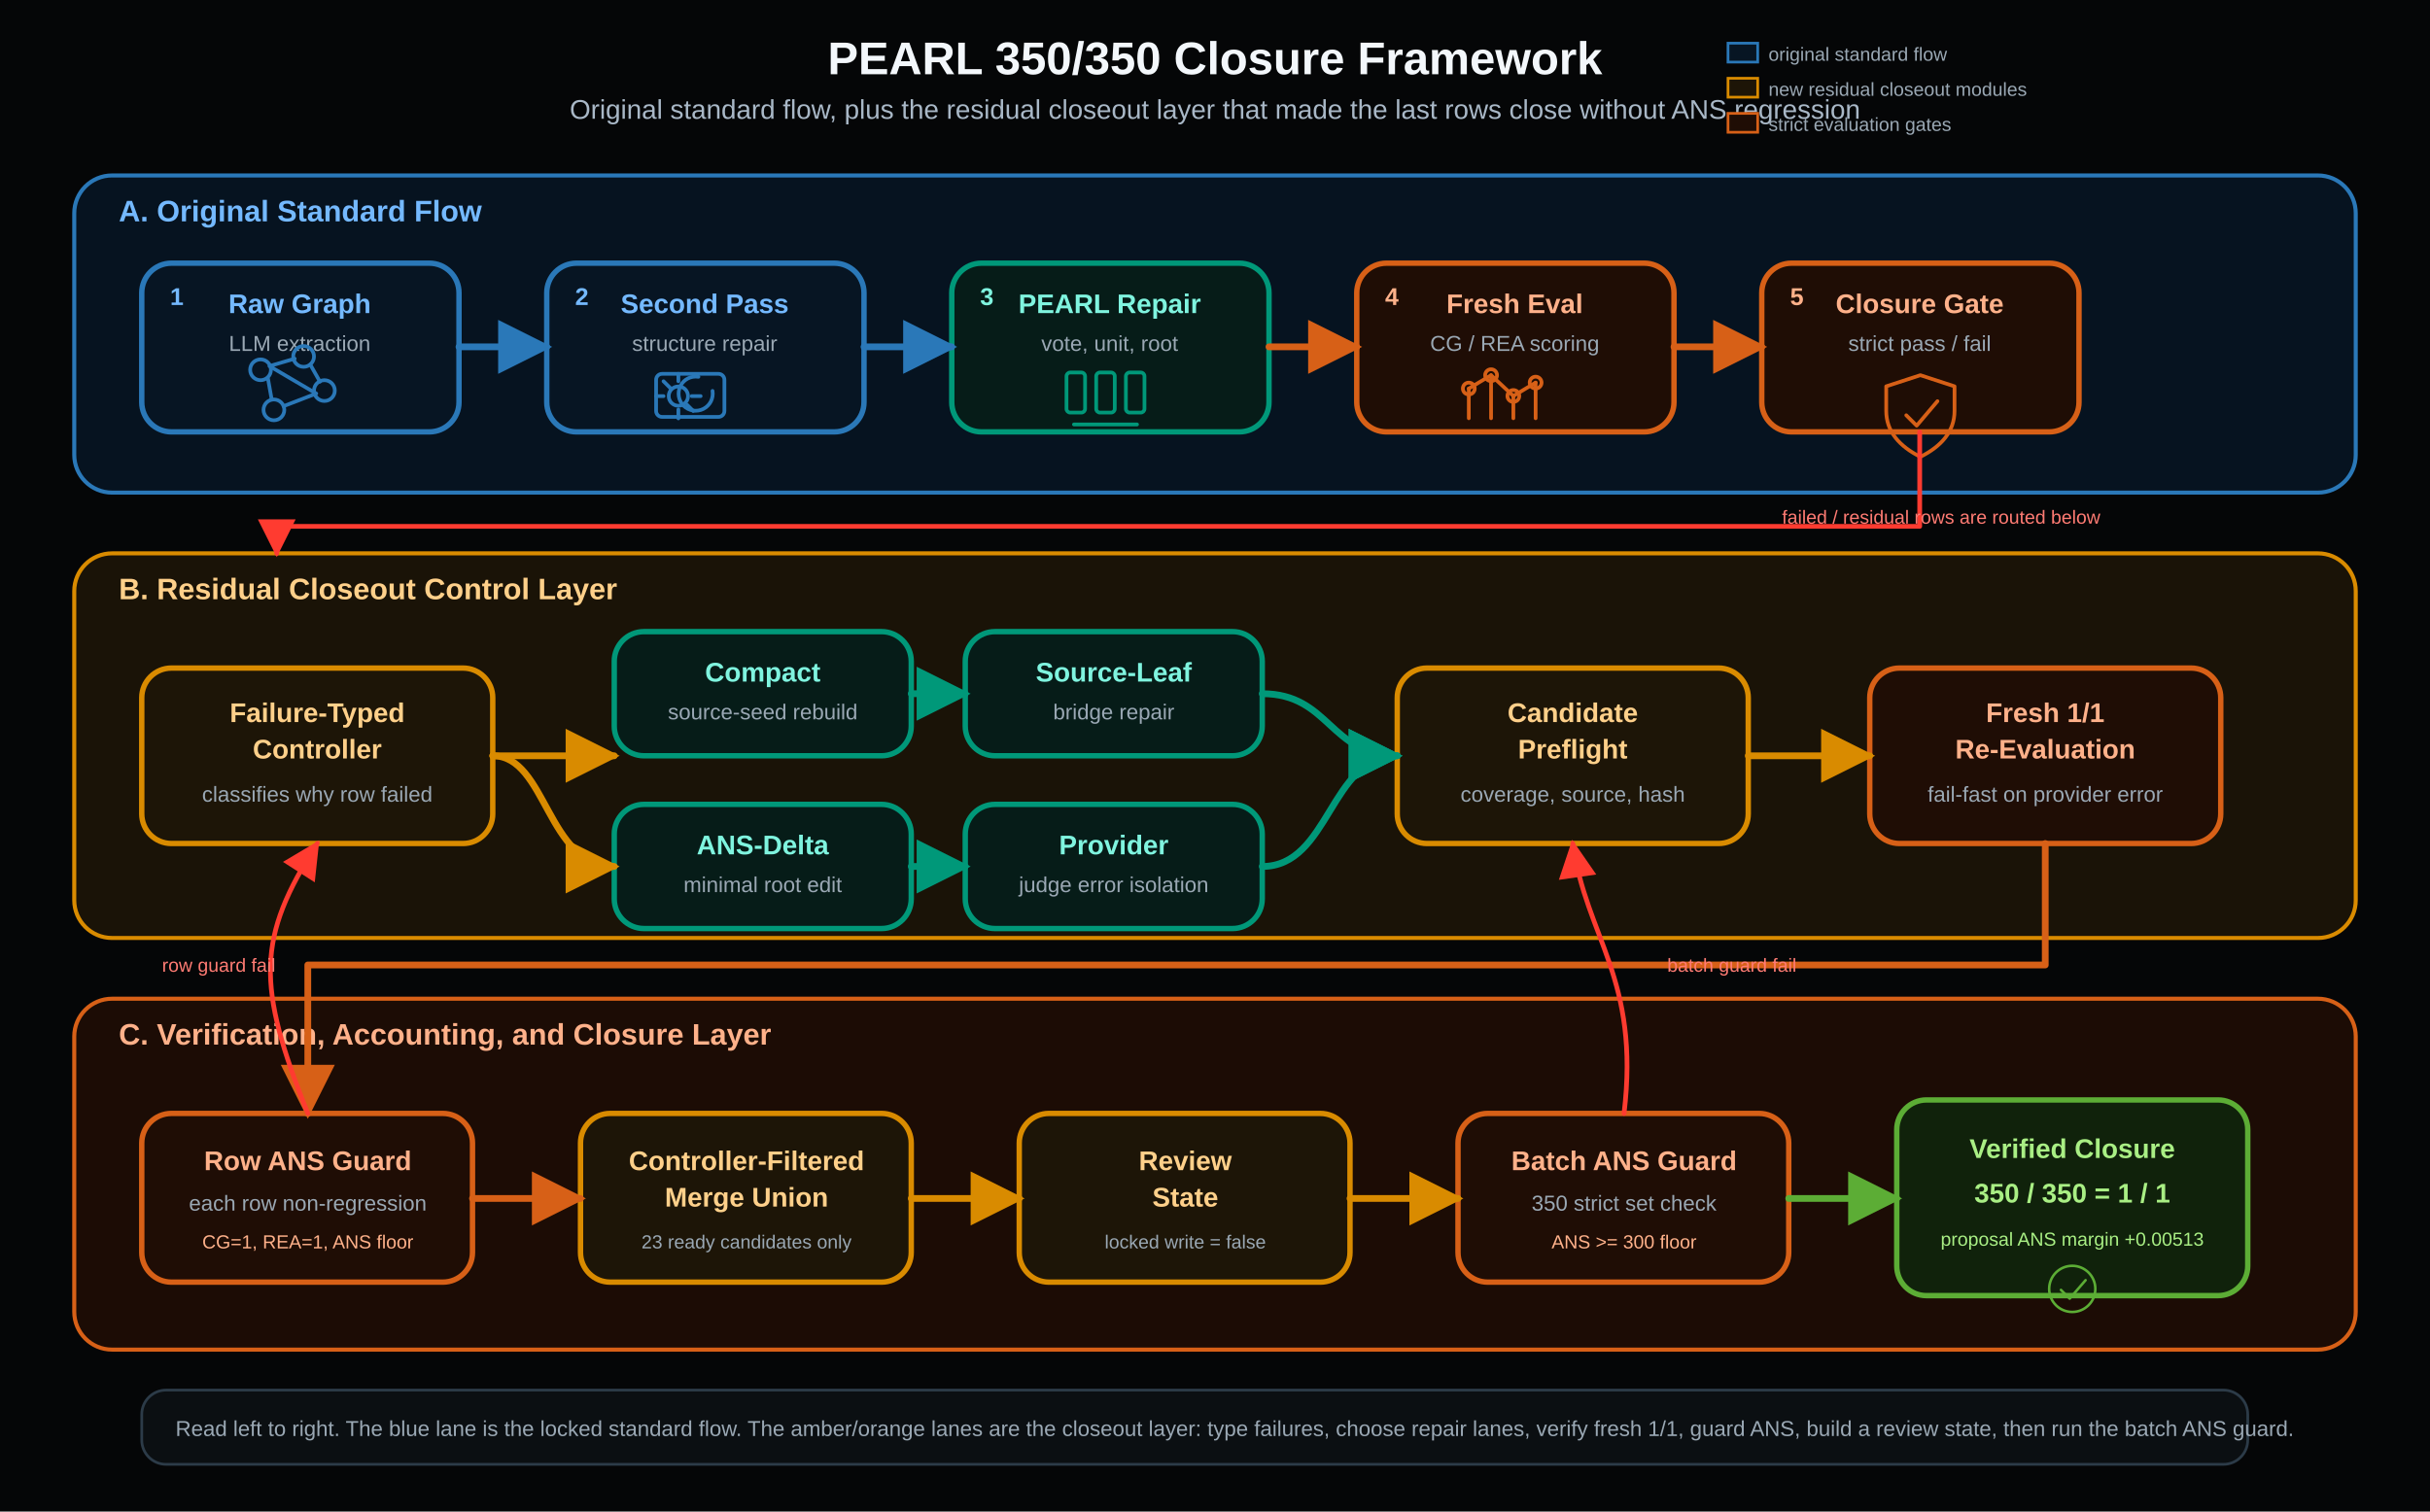
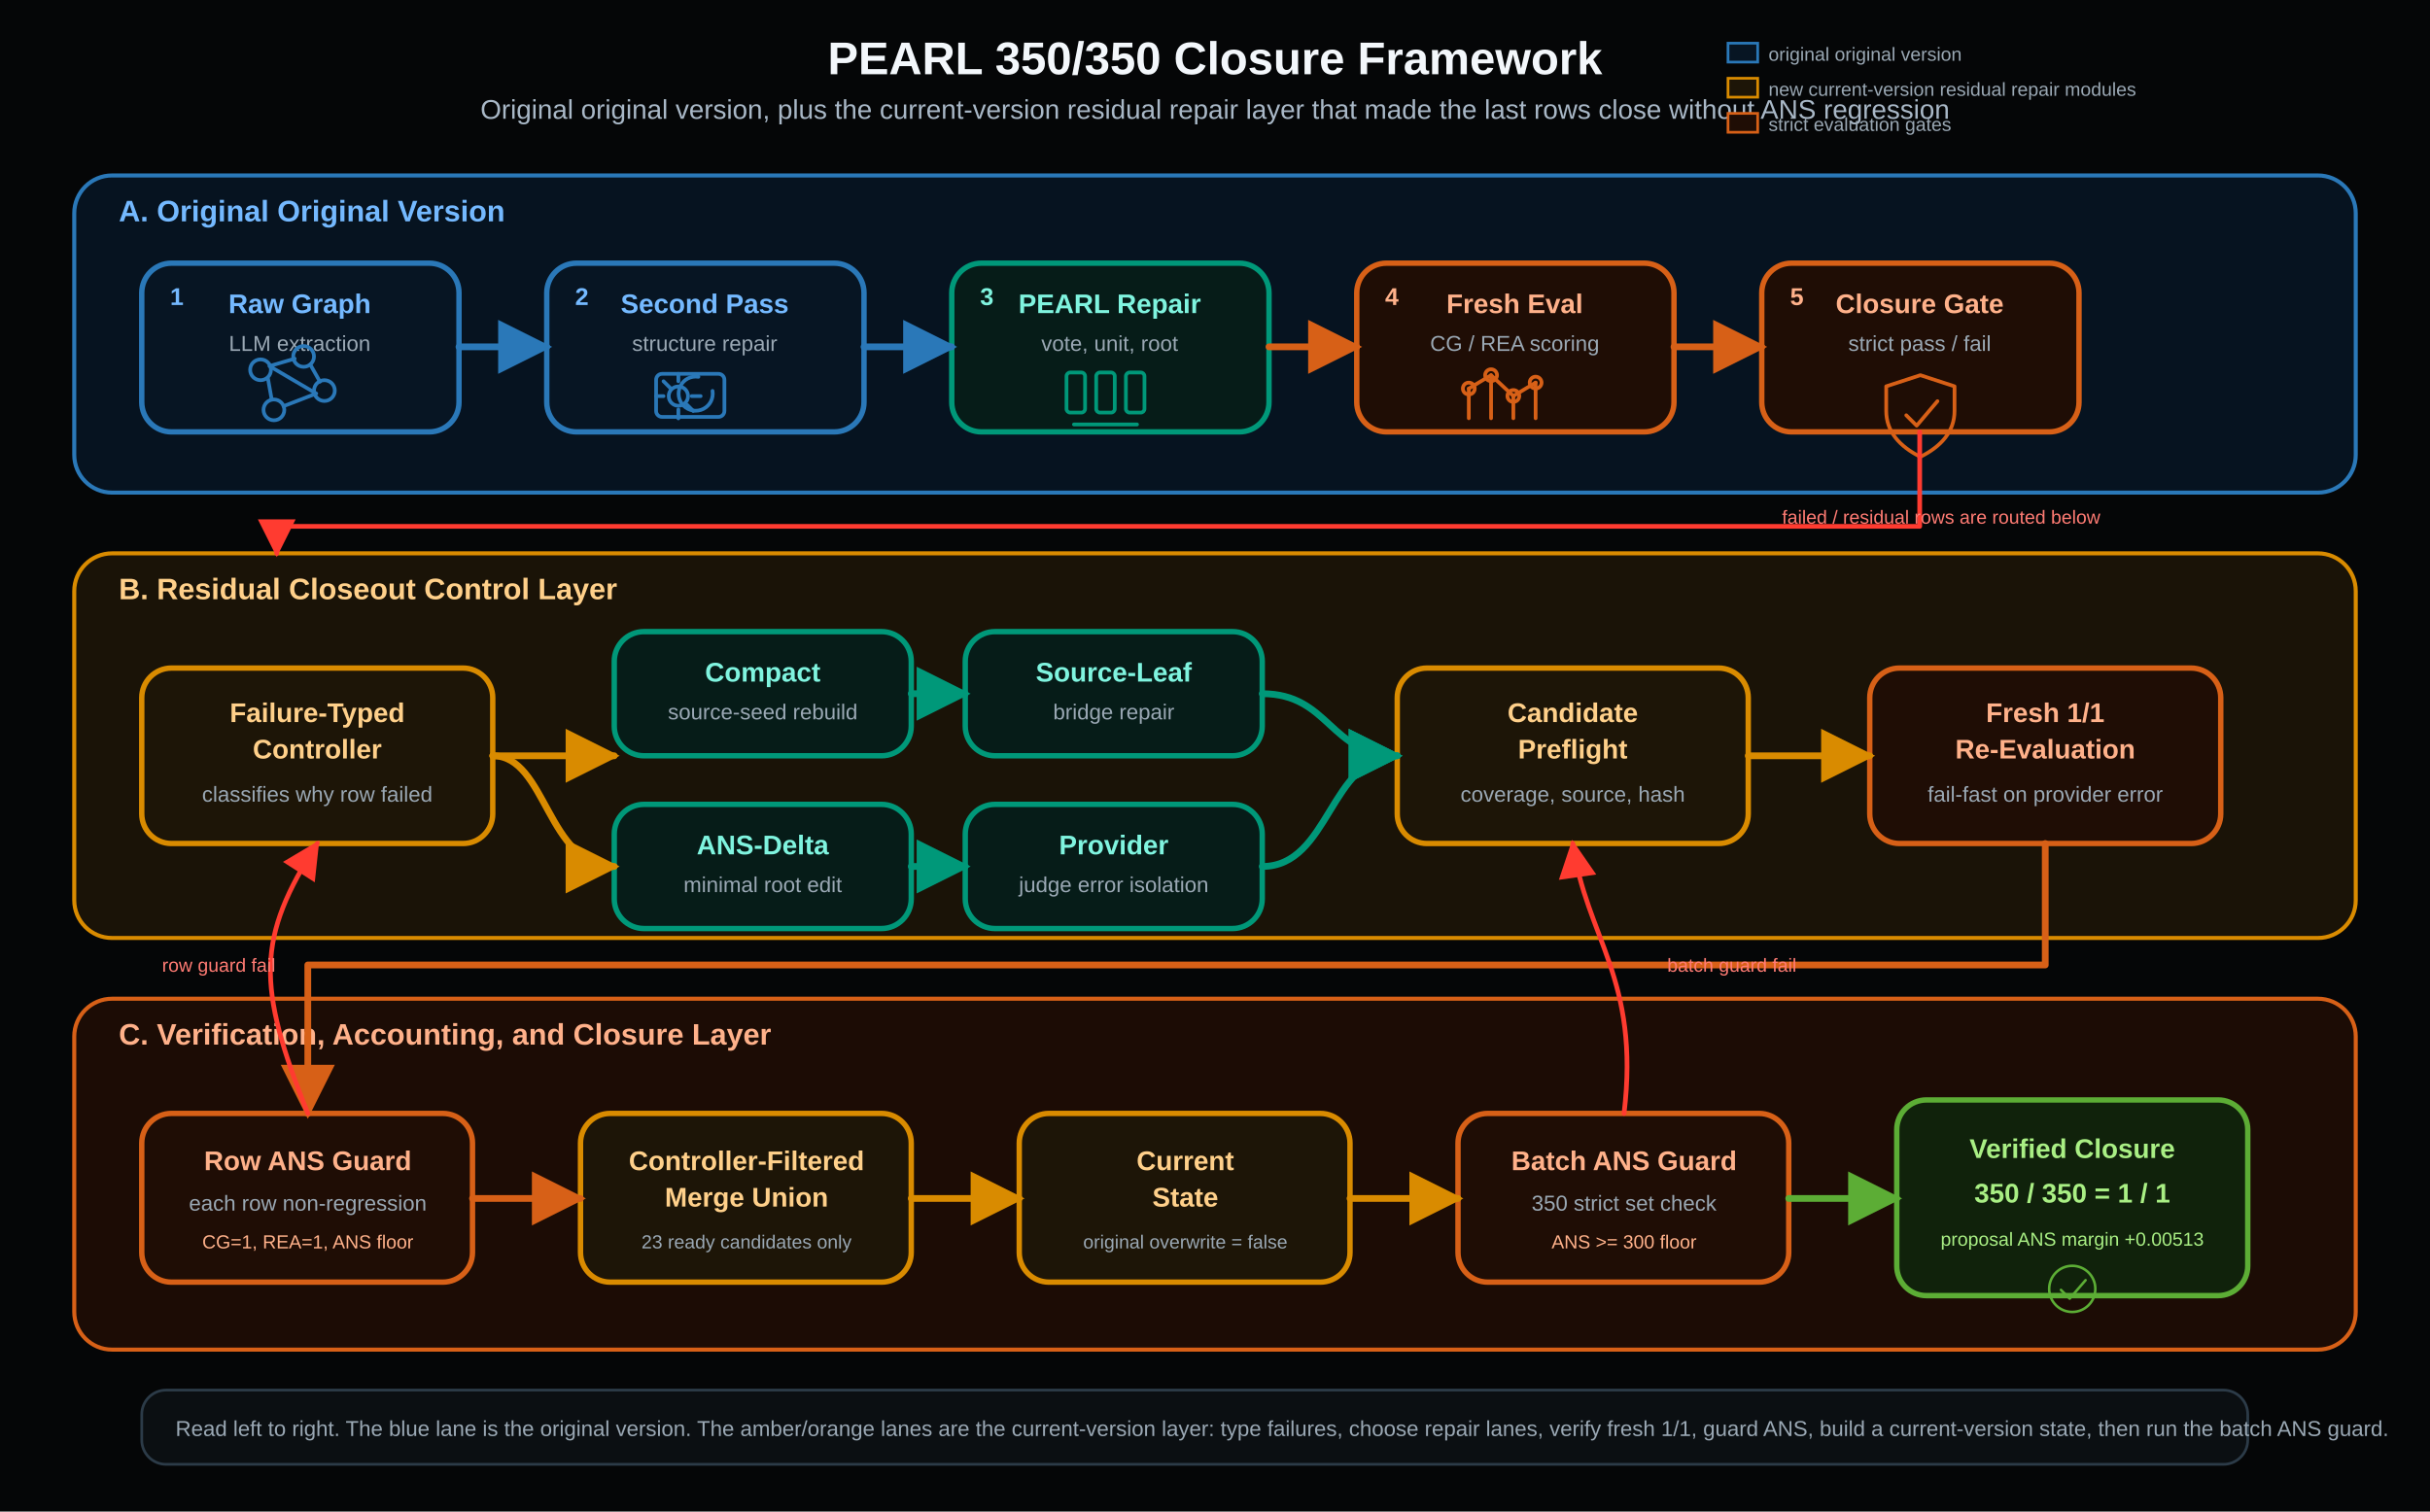
<svg xmlns="http://www.w3.org/2000/svg" width="1800" height="1120" viewBox="0 0 1800 1120">
  <defs>
    <style>
      .bg { fill: #050607; }
      .title { font: 700 34px Arial, Helvetica, sans-serif; fill: #f3f7fb; }
      .subtitle { font: 20px Arial, Helvetica, sans-serif; fill: #a9b8c7; }
      .lane-title { font: 700 22px Arial, Helvetica, sans-serif; }
      .box-title { font: 700 20px Arial, Helvetica, sans-serif; }
      .box-sub { font: 16px Arial, Helvetica, sans-serif; }
      .tiny { font: 14px Arial, Helvetica, sans-serif; }
      .num { font: 700 18px Arial, Helvetica, sans-serif; }
      .blue-stroke { stroke: #2a78b8; }
      .blue-fill { fill: #071523; }
      .blue-text { fill: #74b9ff; }
      .teal-stroke { stroke: #009879; }
      .teal-fill { fill: #061c18; }
      .teal-text { fill: #7ff4df; }
      .amber-stroke { stroke: #d98b00; }
      .amber-fill { fill: #1d1507; }
      .amber-text { fill: #ffd08a; }
      .orange-stroke { stroke: #d76017; }
      .orange-fill { fill: #1f0d05; }
      .orange-text { fill: #ffb18a; }
      .green-stroke { stroke: #5cad35; }
      .green-fill { fill: #10220b; }
      .green-text { fill: #a9ef84; }
      .muted { fill: #9aa8b4; }
      .box { stroke-width: 4; rx: 22; }
      .lane { stroke-width: 3; rx: 28; fill-opacity: 0.9; }
      .arrow { fill: none; stroke-width: 5; stroke-linecap: round; stroke-linejoin: round; }
      .arrow-thin { fill: none; stroke-width: 3.5; stroke-linecap: round; stroke-linejoin: round; }
      .icon { fill: none; stroke-width: 5; stroke-linecap: round; stroke-linejoin: round; }
    </style>
    <marker id="arrowBlue" viewBox="0 0 10 10" refX="9" refY="5" markerWidth="8" markerHeight="8" orient="auto">
      <path d="M 0 0 L 10 5 L 0 10 z" fill="#2a78b8" />
    </marker>
    <marker id="arrowTeal" viewBox="0 0 10 10" refX="9" refY="5" markerWidth="8" markerHeight="8" orient="auto">
      <path d="M 0 0 L 10 5 L 0 10 z" fill="#009879" />
    </marker>
    <marker id="arrowAmber" viewBox="0 0 10 10" refX="9" refY="5" markerWidth="8" markerHeight="8" orient="auto">
      <path d="M 0 0 L 10 5 L 0 10 z" fill="#d98b00" />
    </marker>
    <marker id="arrowOrange" viewBox="0 0 10 10" refX="9" refY="5" markerWidth="8" markerHeight="8" orient="auto">
      <path d="M 0 0 L 10 5 L 0 10 z" fill="#d76017" />
    </marker>
    <marker id="arrowRed" viewBox="0 0 10 10" refX="9" refY="5" markerWidth="8" markerHeight="8" orient="auto">
      <path d="M 0 0 L 10 5 L 0 10 z" fill="#ff3b30" />
    </marker>
    <marker id="arrowGreen" viewBox="0 0 10 10" refX="9" refY="5" markerWidth="8" markerHeight="8" orient="auto">
      <path d="M 0 0 L 10 5 L 0 10 z" fill="#5cad35" />
    </marker>
  </defs>
  <rect class="bg" width="1800" height="1120" />
  <text class="title" x="900" y="55" text-anchor="middle">PEARL 350/350 Closure Framework</text>
-   <text class="subtitle" x="900" y="88" text-anchor="middle">Original standard flow, plus the residual closeout layer that made the last rows close without ANS regression</text>
+   <text class="subtitle" x="900" y="88" text-anchor="middle">Original original version, plus the current-version residual repair layer that made the last rows close without ANS regression</text>
  <rect x="1280" y="32" width="22" height="14" class="blue-fill blue-stroke" stroke-width="2" />
-   <text class="tiny muted" x="1310" y="45">original standard flow</text>
+   <text class="tiny muted" x="1310" y="45">original original version</text>
  <rect x="1280" y="58" width="22" height="14" class="amber-fill amber-stroke" stroke-width="2" />
-   <text class="tiny muted" x="1310" y="71">new residual closeout modules</text>
+   <text class="tiny muted" x="1310" y="71">new current-version residual repair modules</text>
  <rect x="1280" y="84" width="22" height="14" class="orange-fill orange-stroke" stroke-width="2" />
  <text class="tiny muted" x="1310" y="97">strict evaluation gates</text>
  <rect x="55" y="130" width="1690" height="235" class="lane blue-fill blue-stroke" />
-   <text class="lane-title blue-text" x="88" y="164">A. Original Standard Flow</text>
+   <text class="lane-title blue-text" x="88" y="164">A. Original Original Version</text>
  <rect x="55" y="410" width="1690" height="285" class="lane amber-fill amber-stroke" />
  <text class="lane-title amber-text" x="88" y="444">B. Residual Closeout Control Layer</text>
  <rect x="55" y="740" width="1690" height="260" class="lane orange-fill orange-stroke" />
  <text class="lane-title orange-text" x="88" y="774">C. Verification, Accounting, and Closure Layer</text>
-   <g id="standard-flow">
+   <g id="original-version">
    <rect x="105" y="195" width="235" height="125" class="box blue-fill blue-stroke" />
    <text class="num blue-text" x="126" y="226">1</text>
    <text class="box-title blue-text" x="222" y="232" text-anchor="middle">Raw Graph</text>
    <text class="box-sub muted" x="222" y="260" text-anchor="middle">LLM extraction</text>
    <g class="icon blue-stroke" transform="translate(193 274) scale(0.55)">
      <circle cx="0" cy="0" r="14" />
      <circle cx="58" cy="-18" r="14" />
      <circle cx="86" cy="28" r="14" />
      <circle cx="18" cy="54" r="14" />
      <path d="M12 -5 L46 -15 M67 -7 L80 16 M75 32 L31 49 M10 12 L15 40 M12 -5 L75 32" />
    </g>
    <rect x="405" y="195" width="235" height="125" class="box blue-fill blue-stroke" />
    <text class="num blue-text" x="426" y="226">2</text>
    <text class="box-title blue-text" x="522" y="232" text-anchor="middle">Second Pass</text>
    <text class="box-sub muted" x="522" y="260" text-anchor="middle">structure repair</text>
    <g class="icon blue-stroke" transform="translate(486 277) scale(0.55)">
      <rect x="0" y="0" width="92" height="58" rx="8" />
      <circle cx="30" cy="30" r="13" />
      <path d="M30 10 V0 M30 60 V48 M10 30 H0 M60 30 H48 M20 20 L10 10 M50 50 L42 42" />
      <path d="M76 23 A23 23 0 1 1 57 4" />
    </g>
    <rect x="705" y="195" width="235" height="125" class="box teal-fill teal-stroke" />
    <text class="num teal-text" x="726" y="226">3</text>
    <text class="box-title teal-text" x="822" y="232" text-anchor="middle">PEARL Repair</text>
    <text class="box-sub muted" x="822" y="260" text-anchor="middle">vote, unit, root</text>
    <g class="icon teal-stroke" transform="translate(790 276) scale(0.55)">
      <rect x="0" y="0" width="25" height="54" rx="5" />
      <rect x="40" y="0" width="25" height="54" rx="5" />
      <rect x="80" y="0" width="25" height="54" rx="5" />
      <path d="M10 70 H95" />
    </g>
    <rect x="1005" y="195" width="235" height="125" class="box orange-fill orange-stroke" />
    <text class="num orange-text" x="1026" y="226">4</text>
    <text class="box-title orange-text" x="1122" y="232" text-anchor="middle">Fresh Eval</text>
    <text class="box-sub muted" x="1122" y="260" text-anchor="middle">CG / REA scoring</text>
    <g class="icon orange-stroke" transform="translate(1088 278) scale(0.55)">
      <path d="M0 58 V18 M30 58 V0 M60 58 V28 M90 58 V10" />
      <path d="M0 18 L30 0 L60 28 L90 10" />
      <circle cx="0" cy="18" r="8" />
      <circle cx="30" cy="0" r="8" />
      <circle cx="60" cy="28" r="8" />
      <circle cx="90" cy="10" r="8" />
    </g>
    <rect x="1305" y="195" width="235" height="125" class="box orange-fill orange-stroke" />
    <text class="num orange-text" x="1326" y="226">5</text>
    <text class="box-title orange-text" x="1422" y="232" text-anchor="middle">Closure Gate</text>
    <text class="box-sub muted" x="1422" y="260" text-anchor="middle">strict pass / fail</text>
    <g class="icon orange-stroke" transform="translate(1395 278) scale(0.55)">
      <path d="M50 0 L96 15 V48 C96 76 78 96 50 110 C22 96 4 76 4 48 V15 Z" />
      <path d="M31 54 L45 68 L73 35" />
    </g>
    <path class="arrow blue-stroke" d="M340 257 H405" marker-end="url(#arrowBlue)" />
    <path class="arrow blue-stroke" d="M640 257 H705" marker-end="url(#arrowBlue)" />
    <path class="arrow orange-stroke" d="M940 257 H1005" marker-end="url(#arrowOrange)" />
    <path class="arrow orange-stroke" d="M1240 257 H1305" marker-end="url(#arrowOrange)" />
  </g>
  <path class="arrow-thin" d="M1422 320 V390 H205 V410" stroke="#ff3b30" marker-end="url(#arrowRed)" />
  <text class="tiny" x="1320" y="388" fill="#ff7b73">failed / residual rows are routed below</text>
  <g id="residual-layer">
    <rect x="105" y="495" width="260" height="130" class="box amber-fill amber-stroke" />
    <text class="box-title amber-text" x="235" y="535" text-anchor="middle">Failure-Typed</text>
    <text class="box-title amber-text" x="235" y="562" text-anchor="middle">Controller</text>
    <text class="box-sub muted" x="235" y="594" text-anchor="middle">classifies why row failed</text>
    <rect x="455" y="468" width="220" height="92" class="box teal-fill teal-stroke" />
    <text class="box-title teal-text" x="565" y="505" text-anchor="middle">Compact</text>
    <text class="box-sub muted" x="565" y="533" text-anchor="middle">source-seed rebuild</text>
    <rect x="715" y="468" width="220" height="92" class="box teal-fill teal-stroke" />
    <text class="box-title teal-text" x="825" y="505" text-anchor="middle">Source-Leaf</text>
    <text class="box-sub muted" x="825" y="533" text-anchor="middle">bridge repair</text>
    <rect x="455" y="596" width="220" height="92" class="box teal-fill teal-stroke" />
    <text class="box-title teal-text" x="565" y="633" text-anchor="middle">ANS-Delta</text>
    <text class="box-sub muted" x="565" y="661" text-anchor="middle">minimal root edit</text>
    <rect x="715" y="596" width="220" height="92" class="box teal-fill teal-stroke" />
    <text class="box-title teal-text" x="825" y="633" text-anchor="middle">Provider</text>
    <text class="box-sub muted" x="825" y="661" text-anchor="middle">judge error isolation</text>
    <rect x="1035" y="495" width="260" height="130" class="box amber-fill amber-stroke" />
    <text class="box-title amber-text" x="1165" y="535" text-anchor="middle">Candidate</text>
    <text class="box-title amber-text" x="1165" y="562" text-anchor="middle">Preflight</text>
    <text class="box-sub muted" x="1165" y="594" text-anchor="middle">coverage, source, hash</text>
    <rect x="1385" y="495" width="260" height="130" class="box orange-fill orange-stroke" />
    <text class="box-title orange-text" x="1515" y="535" text-anchor="middle">Fresh 1/1</text>
    <text class="box-title orange-text" x="1515" y="562" text-anchor="middle">Re-Evaluation</text>
    <text class="box-sub muted" x="1515" y="594" text-anchor="middle">fail-fast on provider error</text>
    <path class="arrow amber-stroke" d="M365 560 H455" marker-end="url(#arrowAmber)" />
    <path class="arrow amber-stroke" d="M365 560 C405 560 405 642 455 642" marker-end="url(#arrowAmber)" />
    <path class="arrow teal-stroke" d="M675 514 H715" marker-end="url(#arrowTeal)" />
    <path class="arrow teal-stroke" d="M675 642 H715" marker-end="url(#arrowTeal)" />
    <path class="arrow teal-stroke" d="M935 514 C985 514 985 560 1035 560" marker-end="url(#arrowTeal)" />
    <path class="arrow teal-stroke" d="M935 642 C985 642 985 560 1035 560" marker-end="url(#arrowTeal)" />
    <path class="arrow amber-stroke" d="M1295 560 H1385" marker-end="url(#arrowAmber)" />
  </g>
  <g id="verification-layer">
    <rect x="105" y="825" width="245" height="125" class="box orange-fill orange-stroke" />
    <text class="box-title orange-text" x="228" y="867" text-anchor="middle">Row ANS Guard</text>
    <text class="box-sub muted" x="228" y="897" text-anchor="middle">each row non-regression</text>
    <text class="tiny orange-text" x="228" y="925" text-anchor="middle">CG=1, REA=1, ANS floor</text>
    <rect x="430" y="825" width="245" height="125" class="box amber-fill amber-stroke" />
    <text class="box-title amber-text" x="553" y="867" text-anchor="middle">Controller-Filtered</text>
    <text class="box-title amber-text" x="553" y="894" text-anchor="middle">Merge Union</text>
    <text class="tiny muted" x="553" y="925" text-anchor="middle">23 ready candidates only</text>
    <rect x="755" y="825" width="245" height="125" class="box amber-fill amber-stroke" />
-     <text class="box-title amber-text" x="878" y="867" text-anchor="middle">Review</text>
+     <text class="box-title amber-text" x="878" y="867" text-anchor="middle">Current</text>
    <text class="box-title amber-text" x="878" y="894" text-anchor="middle">State</text>
-     <text class="tiny muted" x="878" y="925" text-anchor="middle">locked write = false</text>
+     <text class="tiny muted" x="878" y="925" text-anchor="middle">original overwrite = false</text>
    <rect x="1080" y="825" width="245" height="125" class="box orange-fill orange-stroke" />
    <text class="box-title orange-text" x="1203" y="867" text-anchor="middle">Batch ANS Guard</text>
    <text class="box-sub muted" x="1203" y="897" text-anchor="middle">350 strict set check</text>
    <text class="tiny orange-text" x="1203" y="925" text-anchor="middle">ANS &gt;= 300 floor</text>
    <rect x="1405" y="815" width="260" height="145" class="box green-fill green-stroke" />
    <text class="box-title green-text" x="1535" y="858" text-anchor="middle">Verified Closure</text>
    <text class="box-title green-text" x="1535" y="891" text-anchor="middle">350 / 350 = 1 / 1</text>
    <text class="tiny green-text" x="1535" y="923" text-anchor="middle">proposal ANS margin +0.00513</text>
    <g class="icon green-stroke" transform="translate(1516 936) scale(0.38)">
      <circle cx="50" cy="50" r="45" />
      <path d="M28 52 L45 69 L76 33" />
    </g>
    <path class="arrow orange-stroke" d="M1515 625 V715 H228 V825" marker-end="url(#arrowOrange)" />
    <path class="arrow orange-stroke" d="M350 888 H430" marker-end="url(#arrowOrange)" />
    <path class="arrow amber-stroke" d="M675 888 H755" marker-end="url(#arrowAmber)" />
    <path class="arrow amber-stroke" d="M1000 888 H1080" marker-end="url(#arrowAmber)" />
    <path class="arrow green-stroke" d="M1325 888 H1405" marker-end="url(#arrowGreen)" />
  </g>
  <path class="arrow-thin" d="M228 825 C190 730 190 695 235 625" stroke="#ff3b30" marker-end="url(#arrowRed)" />
  <text class="tiny" x="120" y="720" fill="#ff7b73">row guard fail</text>
  <path class="arrow-thin" d="M1203 825 C1215 725 1175 695 1165 625" stroke="#ff3b30" marker-end="url(#arrowRed)" />
  <text class="tiny" x="1235" y="720" fill="#ff7b73">batch guard fail</text>
  <rect x="105" y="1030" width="1560" height="55" rx="18" fill="#0b0f12" stroke="#2c3b48" stroke-width="2" />
  <text class="box-sub muted" x="130" y="1064">
-     Read left to right. The blue lane is the locked standard flow. The amber/orange lanes are the closeout layer: type failures, choose repair lanes, verify fresh 1/1, guard ANS, build a review state, then run the batch ANS guard.
+     Read left to right. The blue lane is the original version. The amber/orange lanes are the current-version layer: type failures, choose repair lanes, verify fresh 1/1, guard ANS, build a current-version state, then run the batch ANS guard.
  </text>
</svg>
